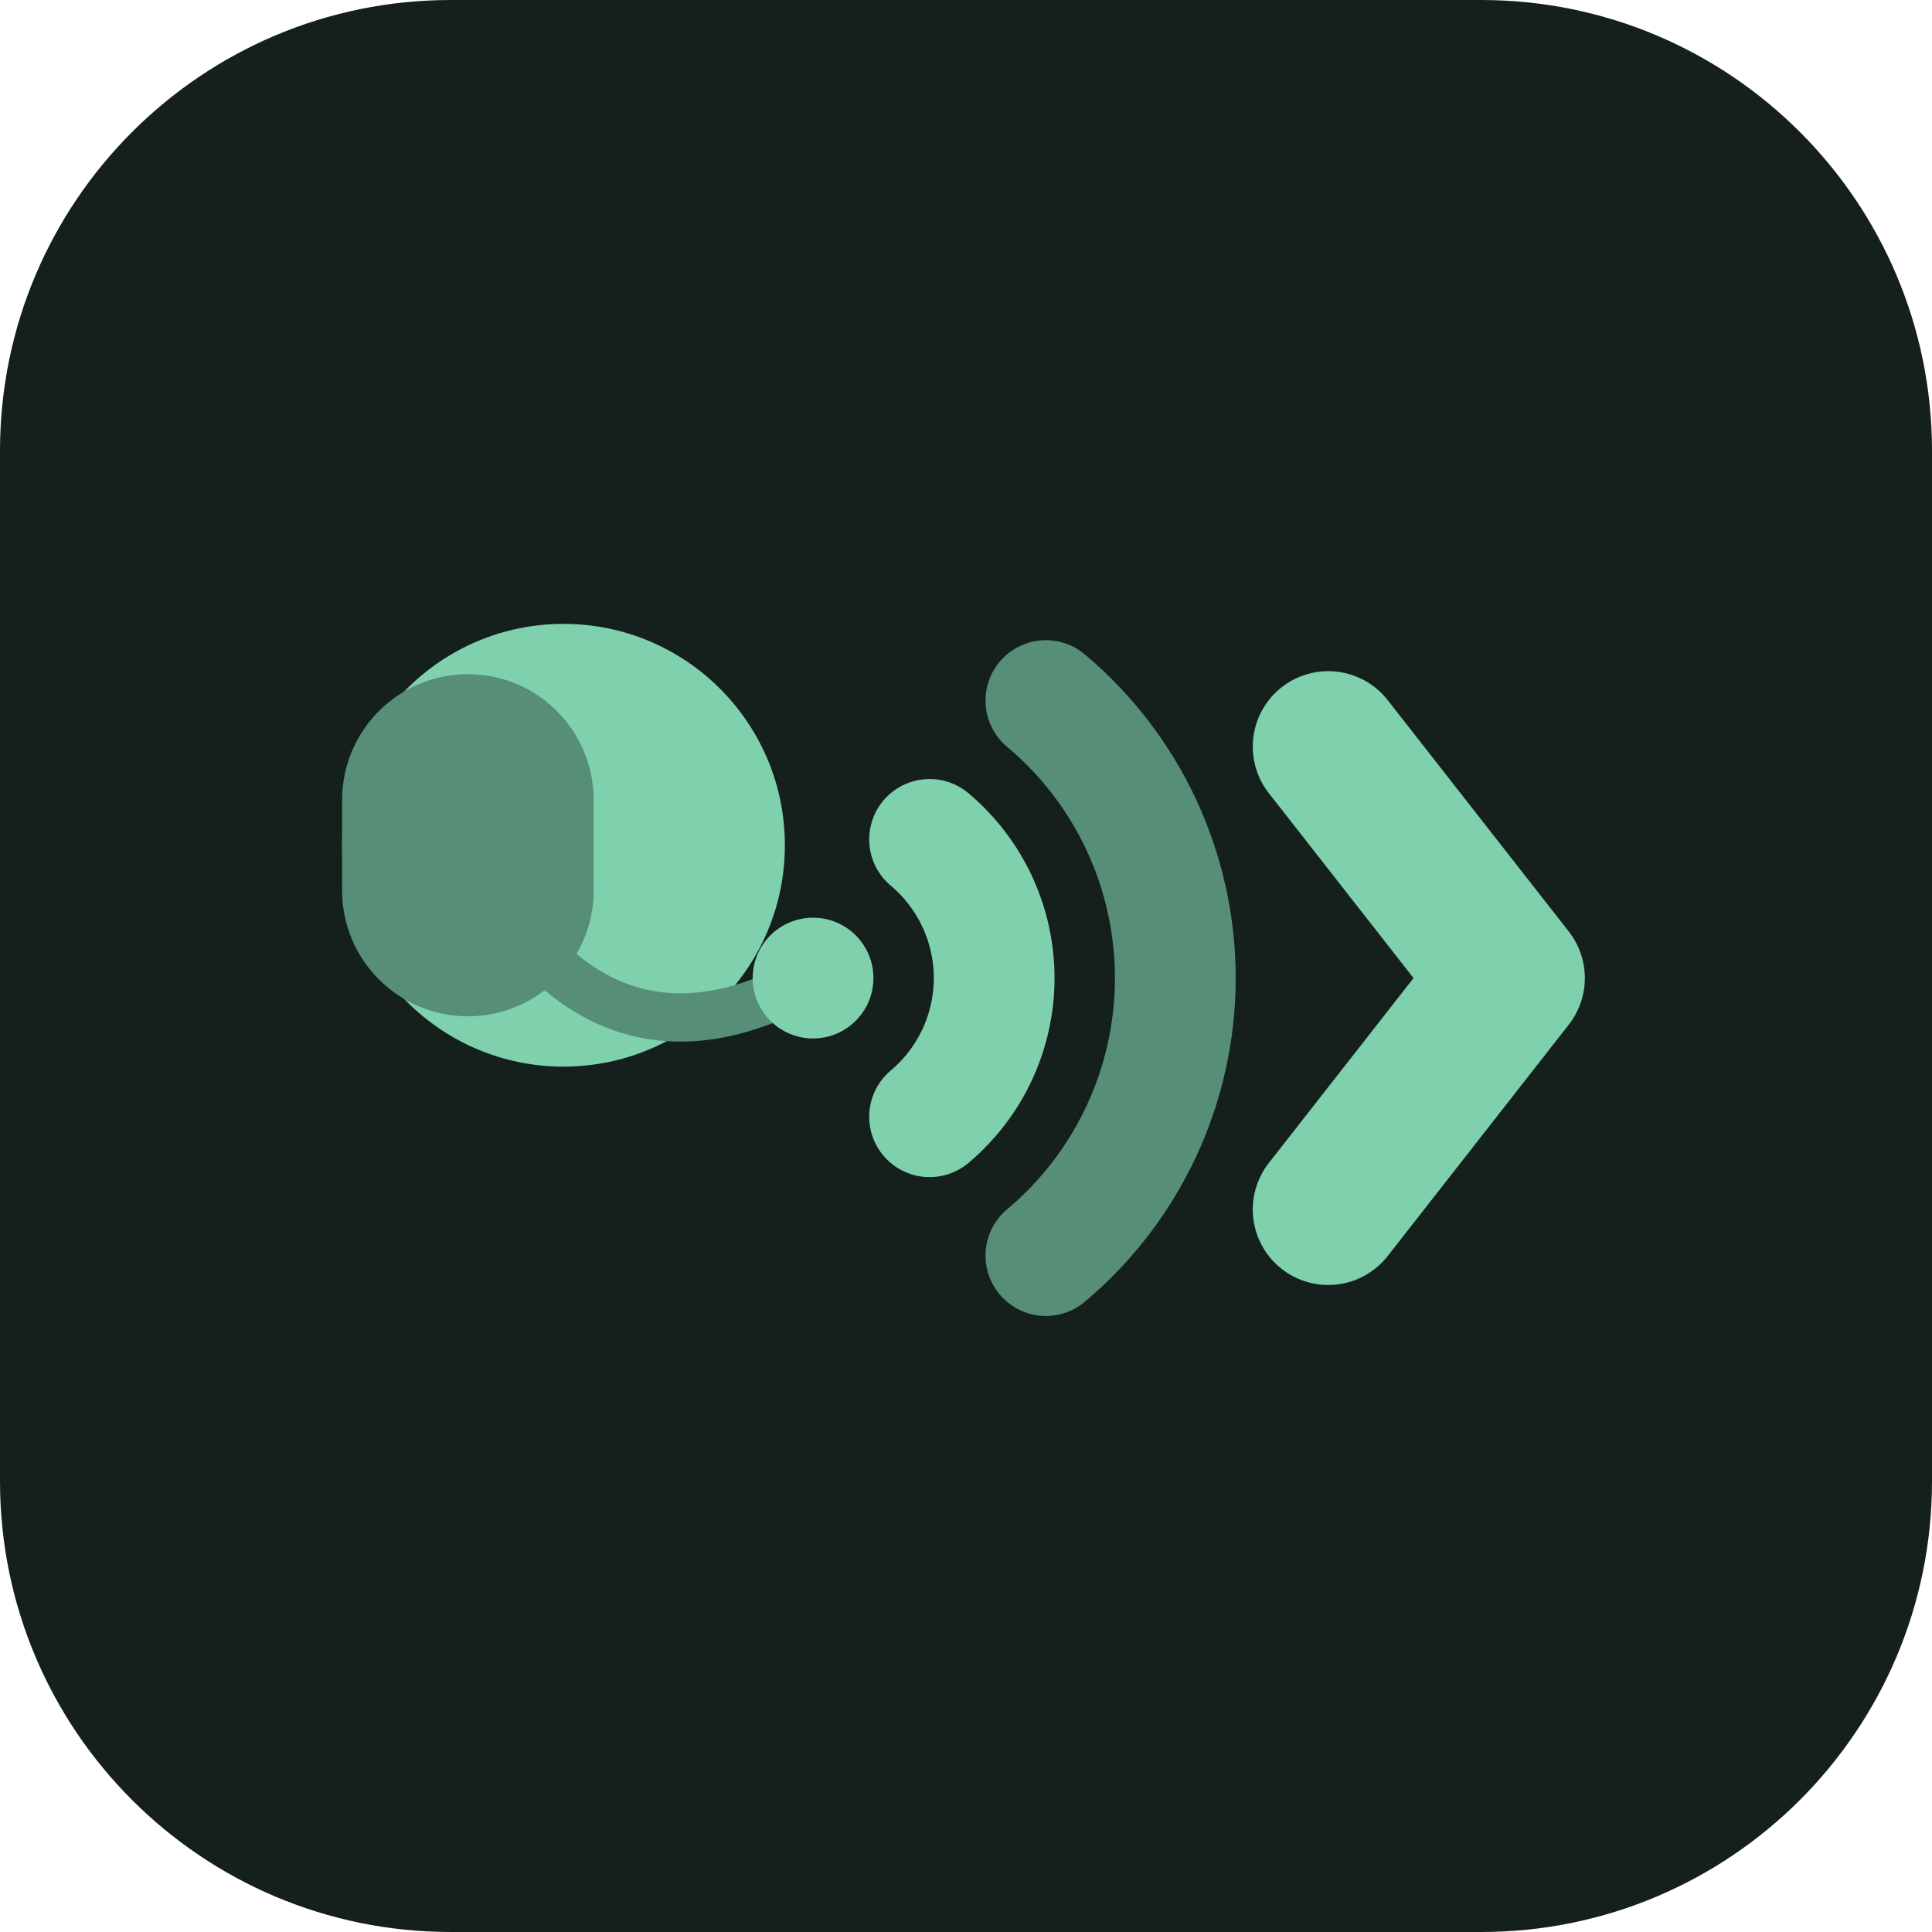
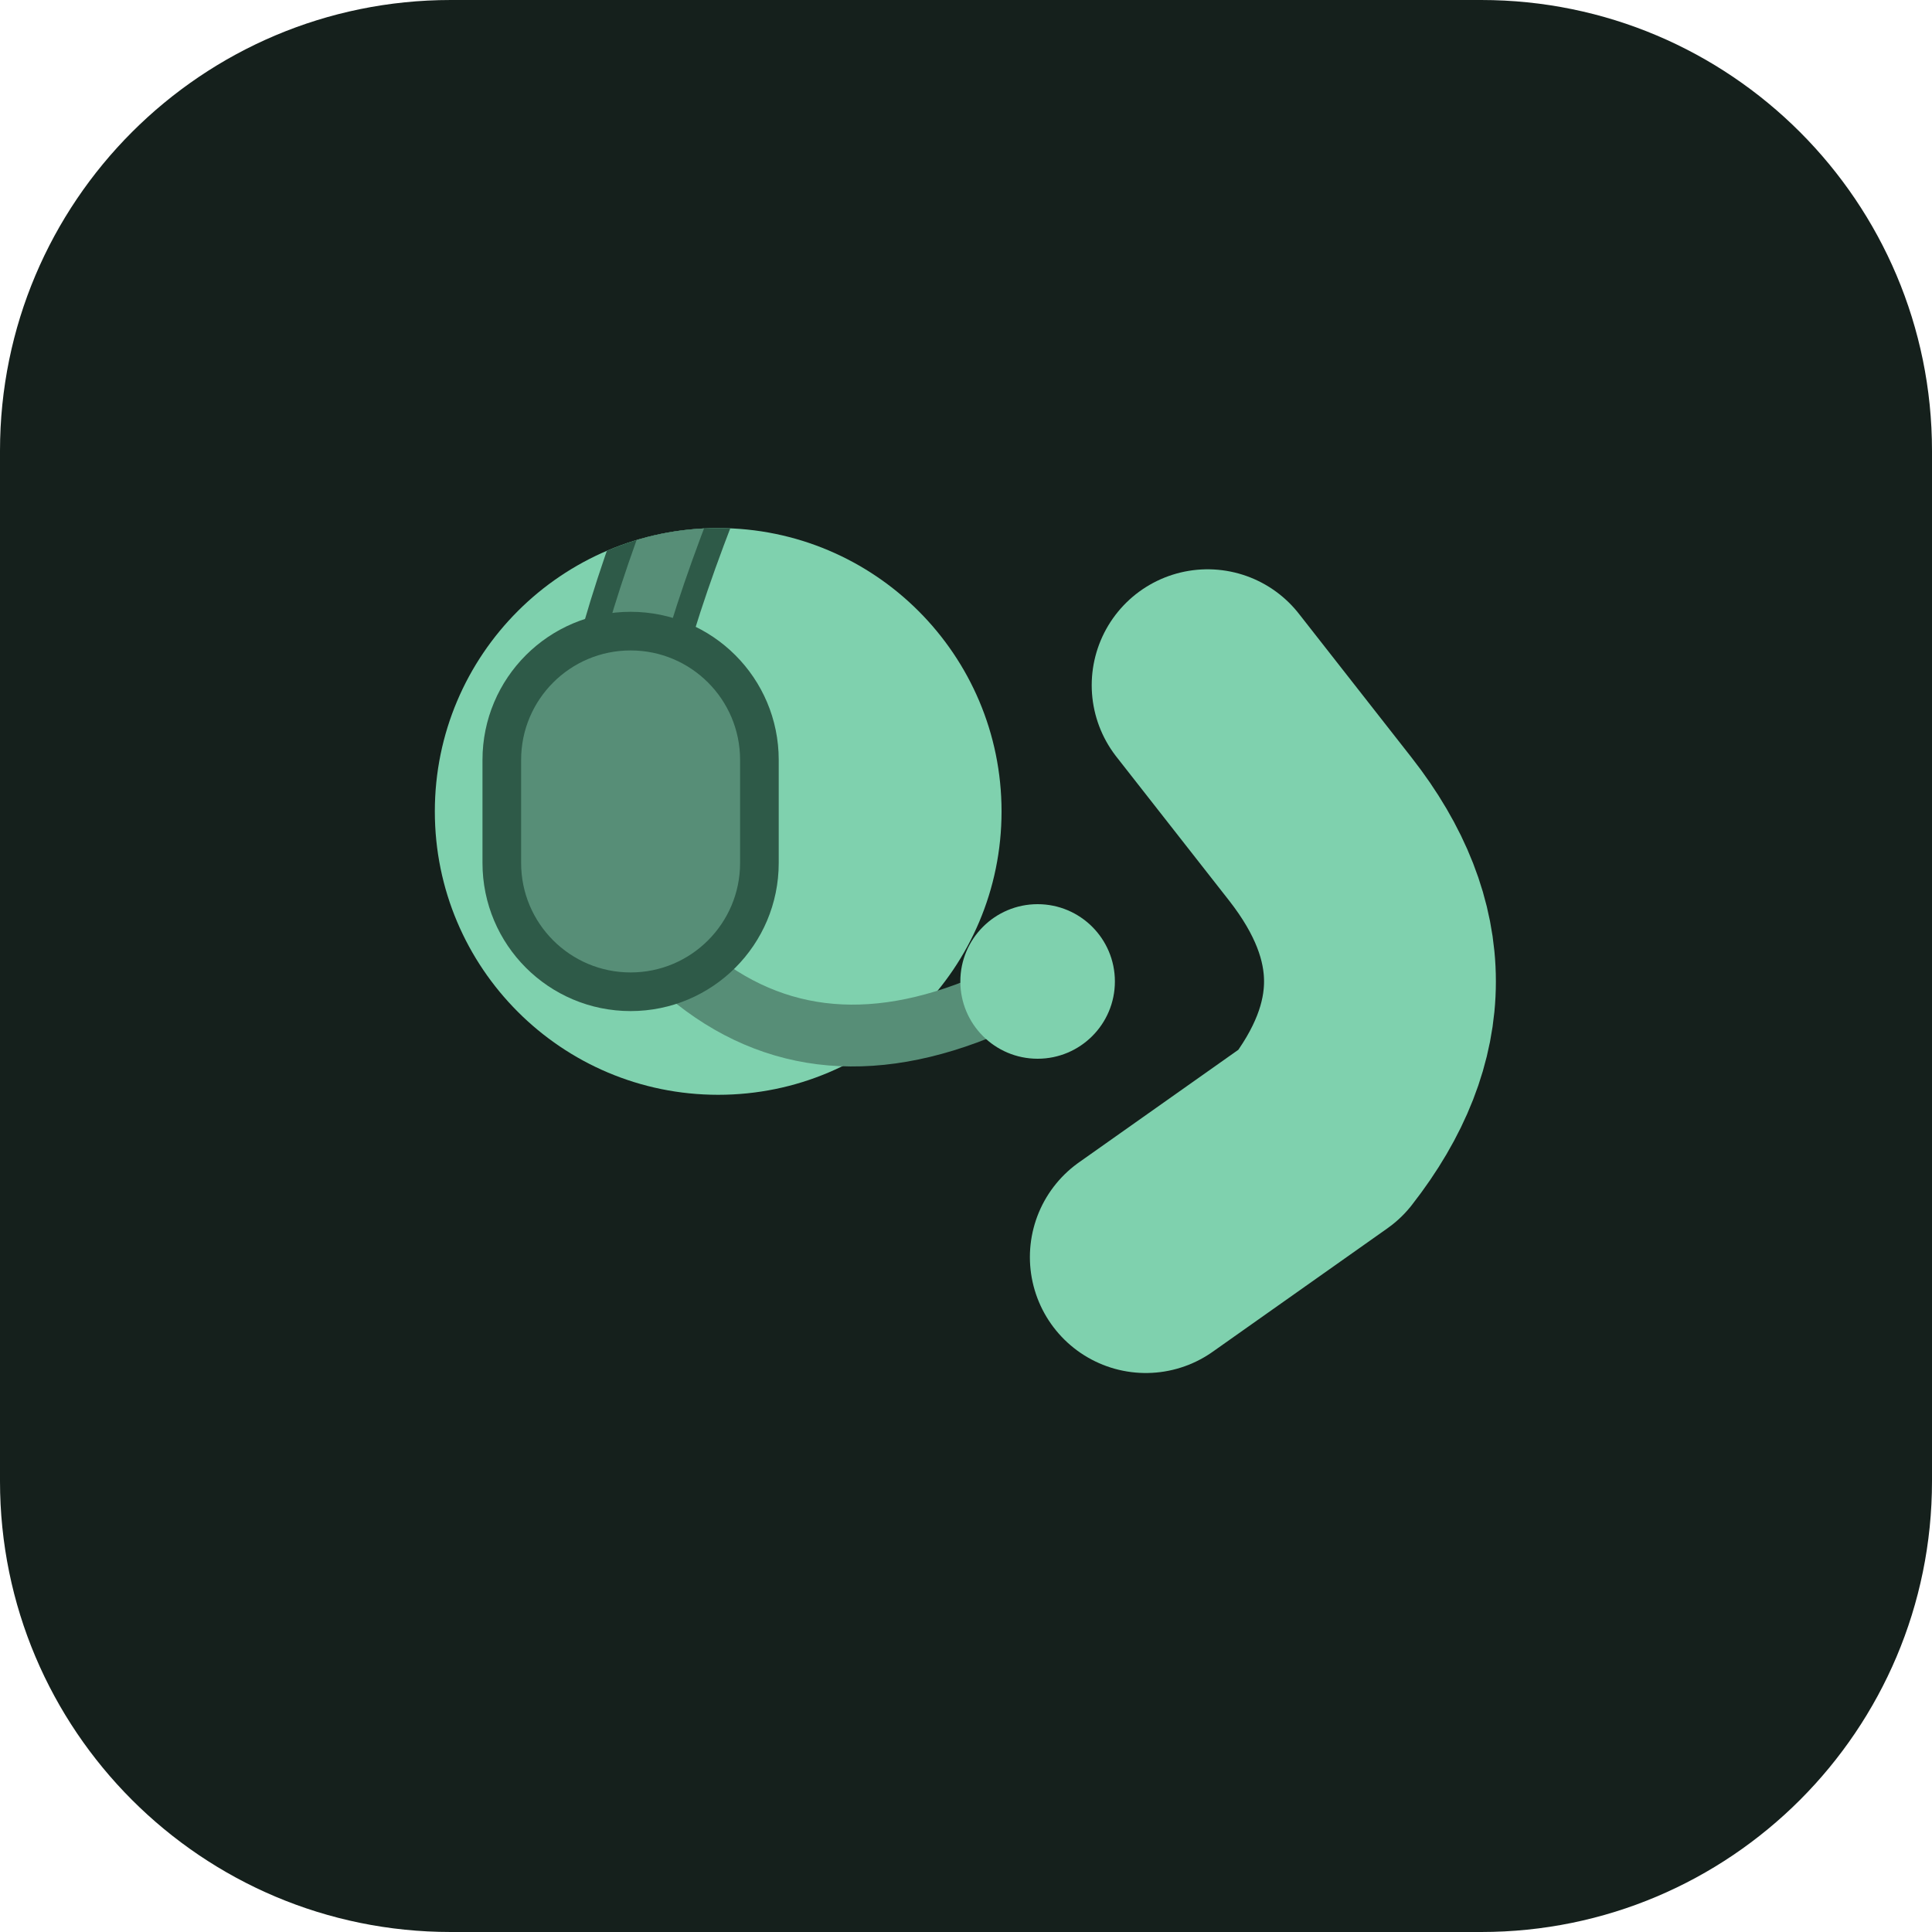
<svg xmlns="http://www.w3.org/2000/svg" viewBox="0 0 120 120">
  <rect width="120" height="120" rx="28" fill="#15201c" />
-   <g transform="translate(60 60) scale(1.25) translate(-60 -60) translate(9 -8)">
+   <g transform="translate(60 60) scale(1.6) translate(-60 -60) translate(19.38 -8)">
+     <defs>
+       <clipPath id="h">
+         <circle cx="31" cy="62" r="11" />
+       </clipPath>
+     </defs>
    <circle cx="31" cy="62" r="11" fill="#7fd1ae" />
-     <rect x="20" y="53.5" width="12.5" height="17" rx="6.25" fill="#578e77" />
-     <path d="M29.5 67 Q34.5 72.5 41.5 69.5" fill="none" stroke="#578e77" stroke-width="2.4" stroke-linecap="round" />
+     <g clip-path="url(#h)">
+       <path d="M27.6 56 Q28.4 53 30 49" fill="none" stroke="#2e5a48" stroke-width="4.2" />
+       <path d="M27.6 56 Q28.4 53 30 49" fill="none" stroke="#578e77" stroke-width="2.3" />
+     </g>
+     <path d="M29.5 68 Q34.5 72.5 41.5 69.5" fill="none" stroke="#578e77" stroke-width="2.4" stroke-linecap="round" />
+     <rect x="22.6" y="55" width="10" height="14" rx="5" fill="#578e77" stroke="#2e5a48" stroke-width="1.5" />
    <circle cx="43.4" cy="68.6" r="3" fill="#7fd1ae" />
-     <path d="M49.19 61.71 A9 9 0 0 1 49.19 75.49" fill="none" stroke="#7fd1ae" stroke-width="6" stroke-linecap="round" />
-     <path d="M54.97 54.81 A18 18 0 0 1 54.97 82.39" fill="none" stroke="#7fd1ae" stroke-width="6" stroke-linecap="round" stroke-opacity="0.62" />
-     <path d="M69 57.1 L78 68.6 L69 80.1" fill="none" stroke="#7fd1ae" stroke-width="7.5" stroke-linecap="round" stroke-linejoin="round" />
+     <path d="M50 57.1 L54.38 62.69 Q59 68.6 54.38 74.51 L47.60 79.30" fill="none" stroke="#7fd1ae" stroke-width="9" stroke-linecap="round" stroke-linejoin="round" />
  </g>
</svg>
